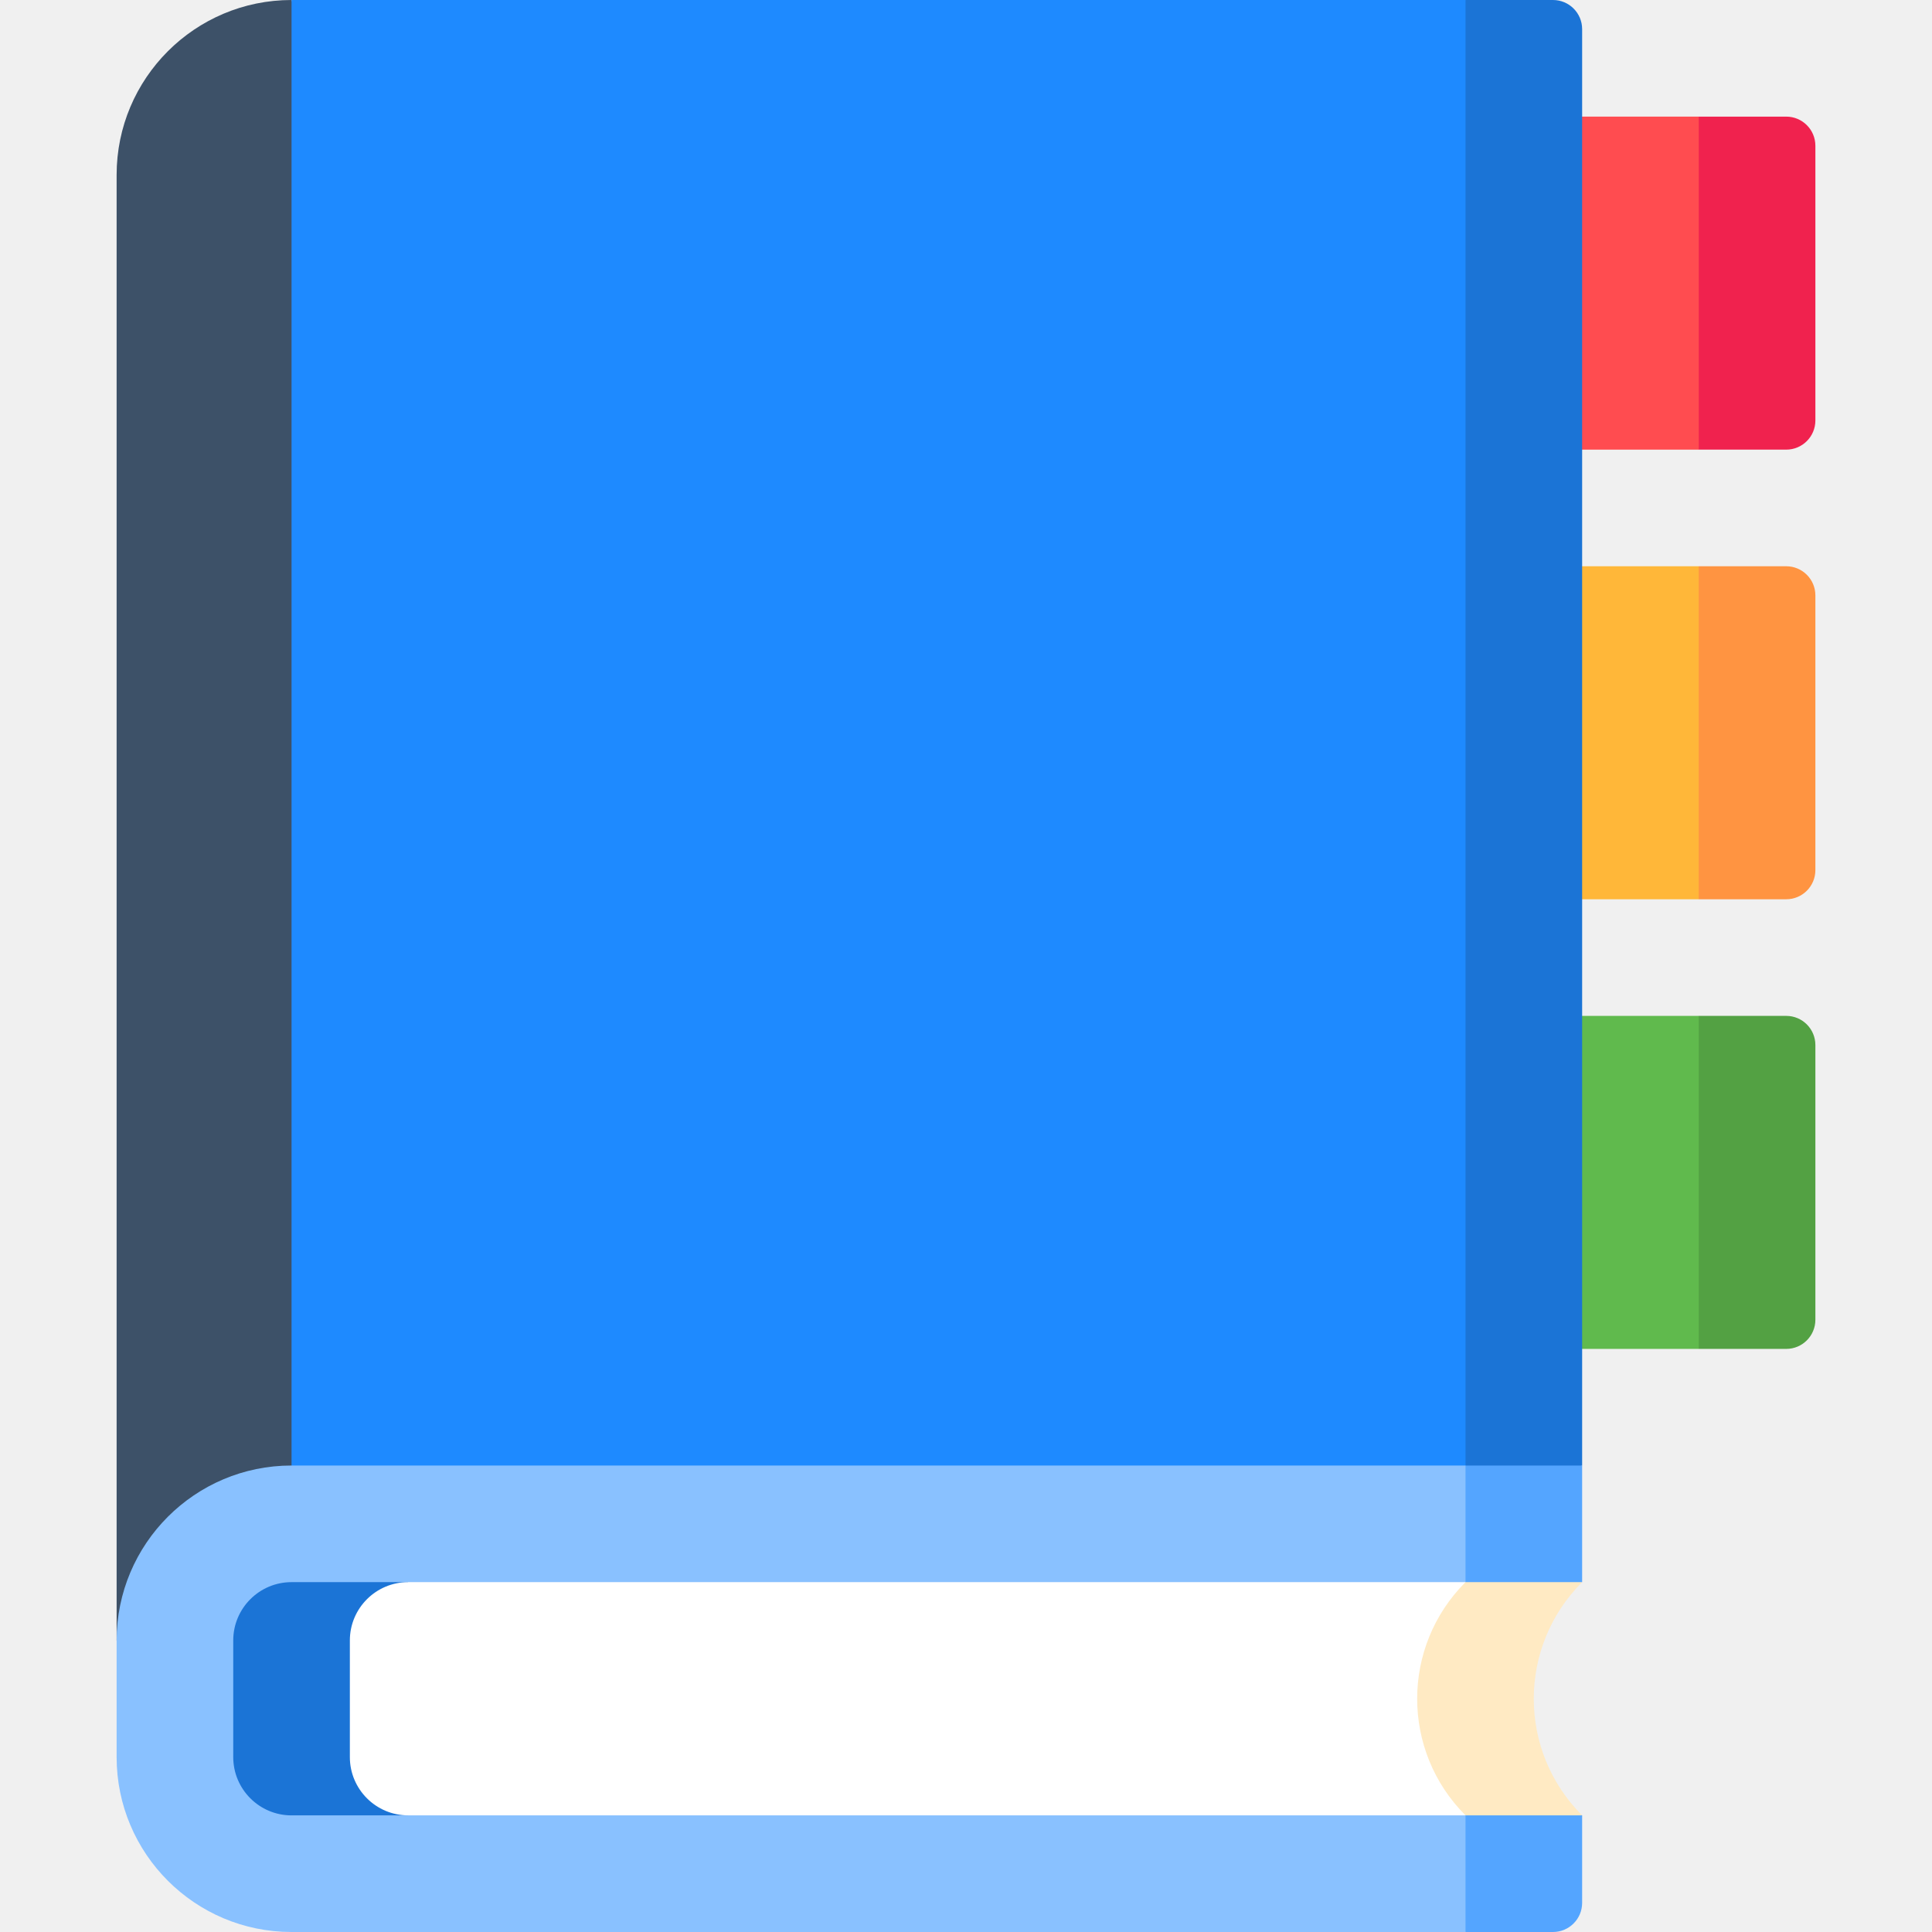
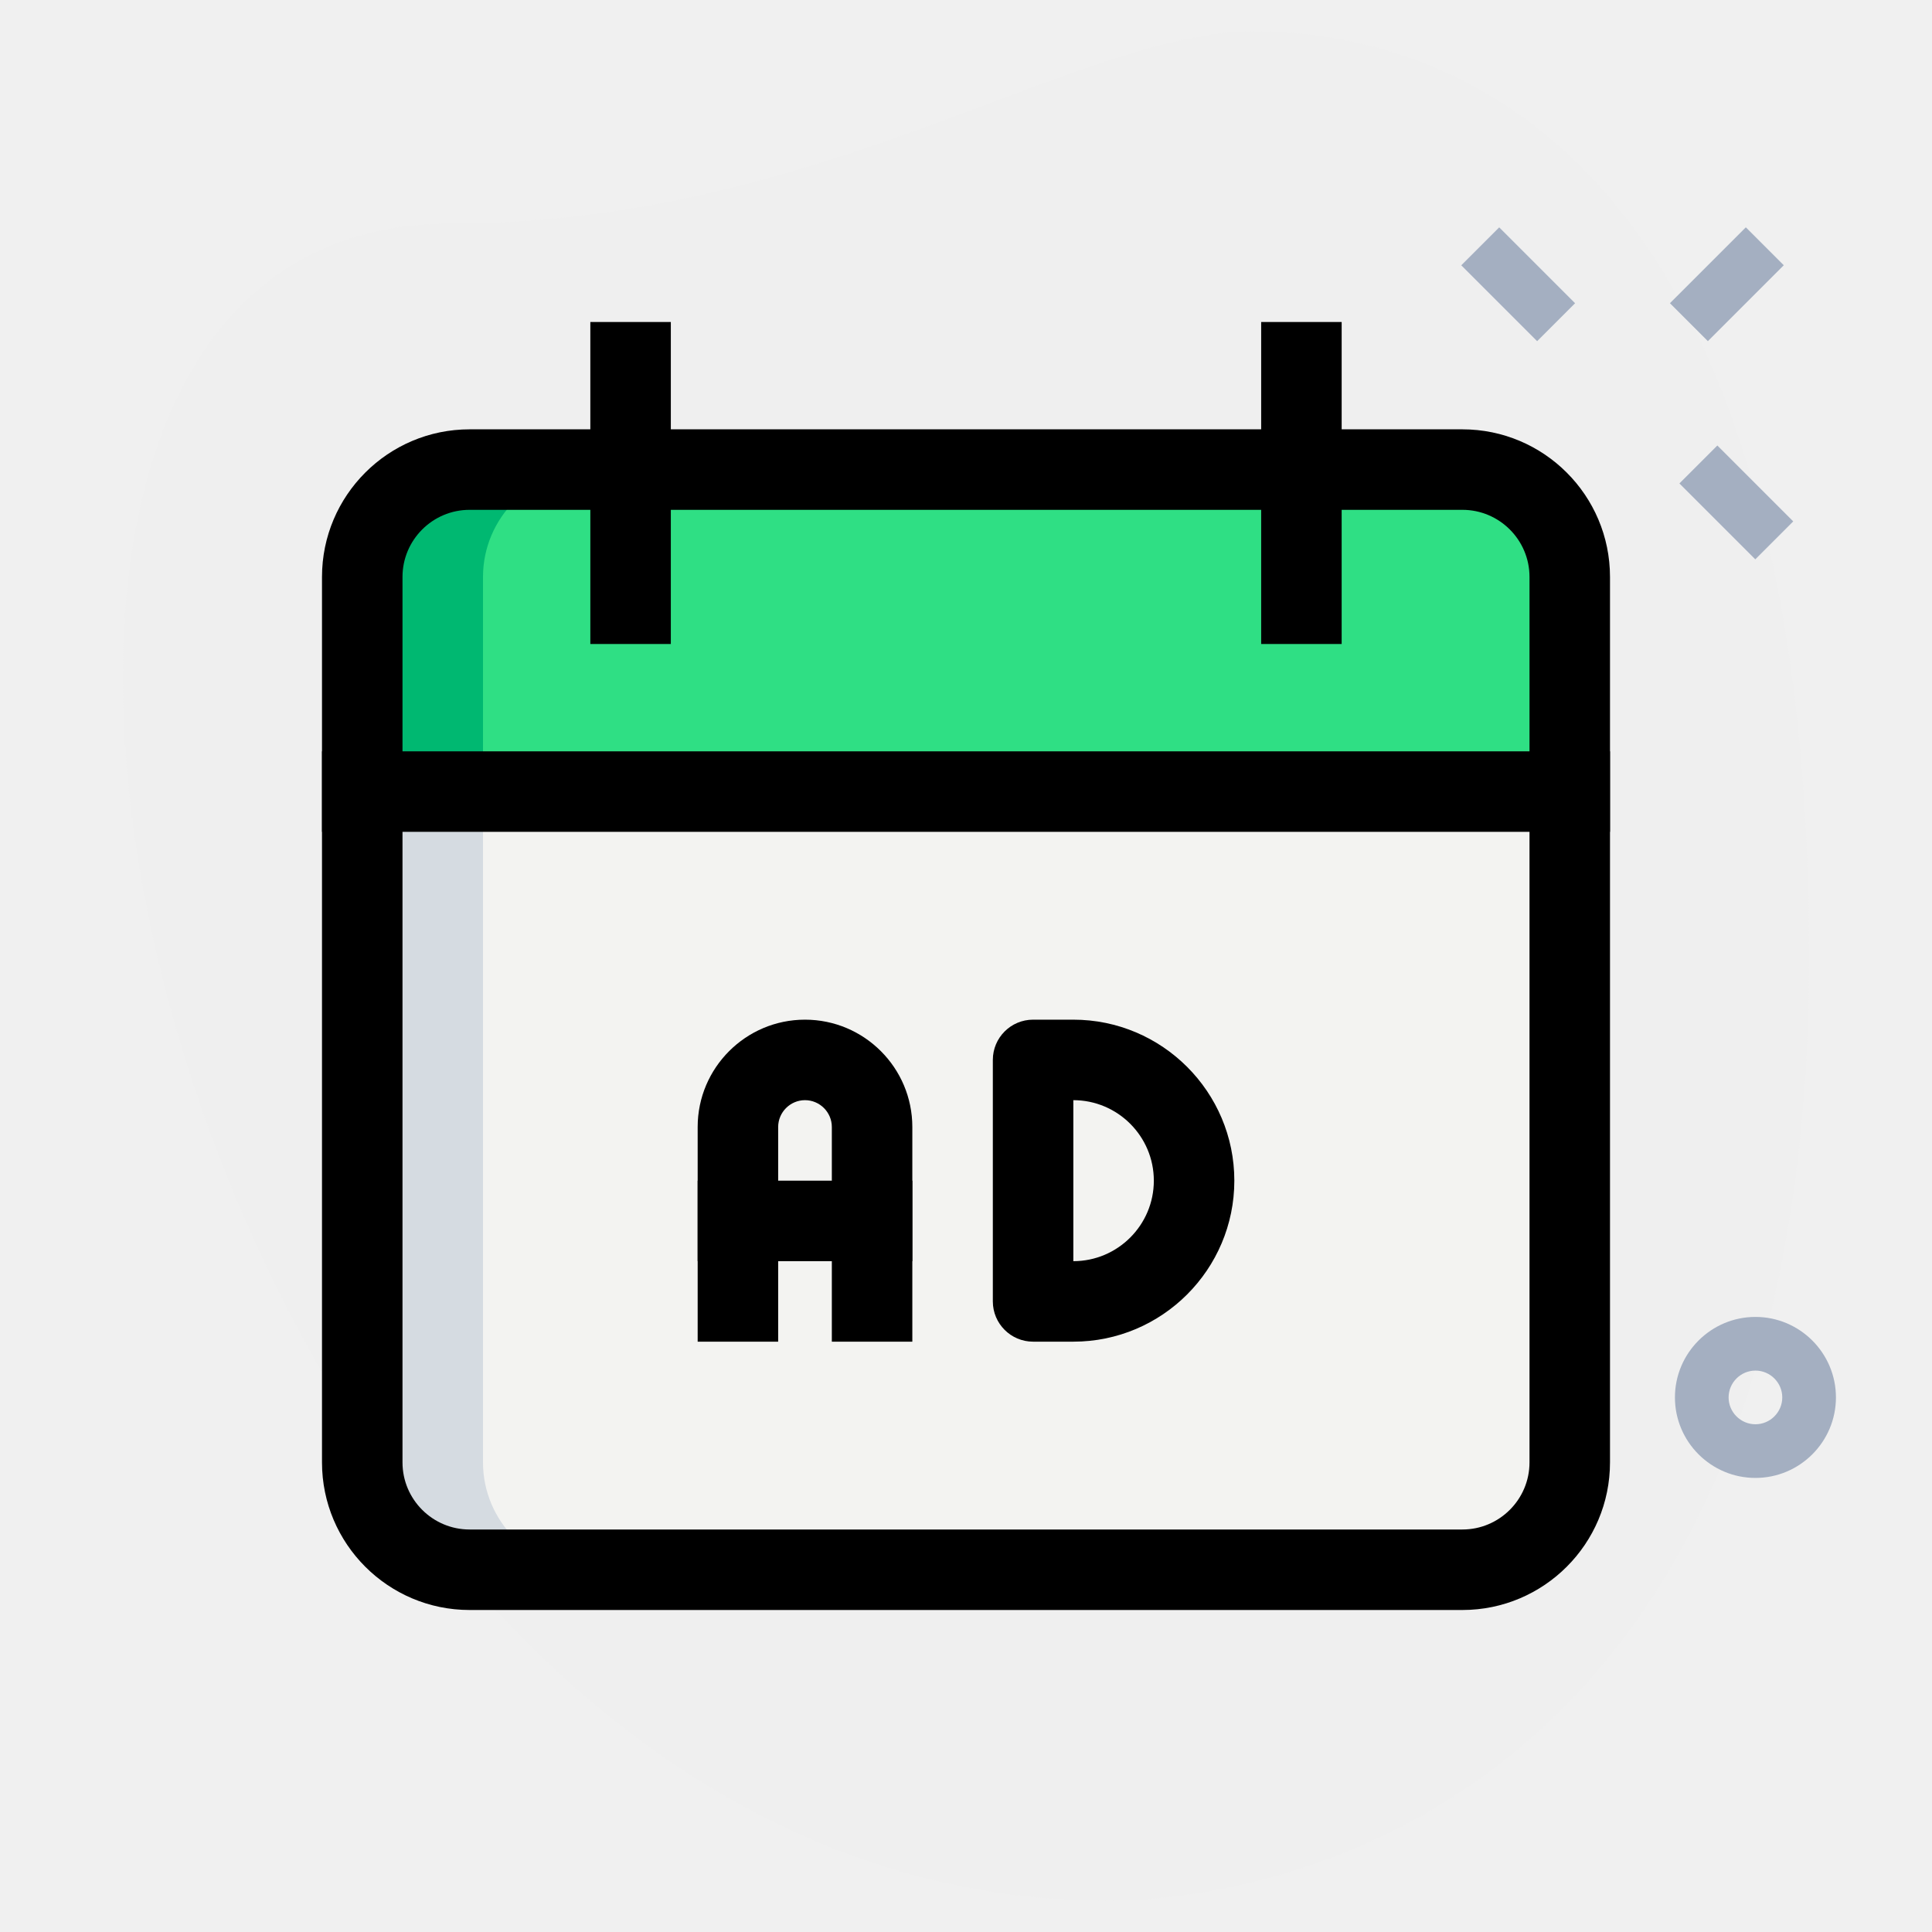
- <svg xmlns="http://www.w3.org/2000/svg" id="Layer_1" enable-background="new 0 0 497 497" height="512" viewBox="0 0 497 497" width="512">
-   <g>
-     <path d="m437 30-30 42.833 30 42.833h22.5c4.142 0 7.5-3.358 7.5-7.5v-70.666c0-4.142-3.358-7.5-7.5-7.5z" fill="#f0224e" />
-     <path d="m437 145.667-30 42.833 30 42.833h22.5c4.142 0 7.5-3.358 7.5-7.5v-70.667c0-4.142-3.358-7.5-7.5-7.5h-22.5z" fill="#ff9441" />
-     <path d="m437 261.333-30 42.833 30 42.834h22.5c4.142 0 7.5-3.358 7.5-7.5v-70.667c0-4.142-3.358-7.5-7.5-7.5z" fill="#53a143" />
-     <path d="m377 30h60v85.667h-60z" fill="#ff4c50" />
-     <path d="m377 145.667h60v85.667h-60z" fill="#ffb739" />
-     <path d="m377 261.333h60v85.667h-60z" fill="#60ba4d" />
-     <path d="m407 7.5v369.5l-105 45v-392l75-30h22.5c4.142 0 7.5 3.358 7.5 7.5z" fill="#1b74d6" />
-     <path d="m30 45v377h165l-120-422c-24.85 0-45 20.15-45 45z" fill="#3d5168" />
-     <path d="m75 0h302v422h-302z" fill="#1e8aff" />
-     <path d="m407 377h-30l-70 60 70 60h22.5c4.142 0 7.5-3.358 7.5-7.5v-22.5l-60-30 60-30z" fill="#54a5ff" />
-     <path d="m75 377c-24.85 0-45 20.15-45 45v30c0 24.85 20.15 45 45 45h302v-120z" fill="#89c1ff" />
-     <path d="m407 407h-30l-63.952 30 63.952 30h30c-8.29-8.29-12.44-19.14-12.44-30s4.15-21.71 12.44-30z" fill="#ffeac3" />
-     <path d="m75 407c-8.28 0-15 6.72-15 15v30c0 8.28 6.72 15 15 15h30v-60z" fill="#1b74d6" />
-     <path d="m377 407h-272c-8.28 0-15 6.72-15 15v30c0 8.28 6.72 15 15 15h272c-8.29-8.29-12.44-19.14-12.44-30s4.15-21.71 12.44-30z" fill="#fff" />
+ <svg xmlns="http://www.w3.org/2000/svg" id="effect" enable-background="new 0 0 36 36" height="512" viewBox="0 0 36 36" width="512">
+   <path d="m8.377 4.167c6.917 0 11.667-3.583 15-3.583s10.333 1.916 10.333 17.249-9.417 17.583-13.083 17.583c-17.167.001-24.5-31.249-12.25-31.249z" fill="#efefef" />
+   <path d="m29.25 10.75v4h-22.5v-4c0-1.1.9-2 2-2h18.5c1.1 0 2 .9 2 2z" fill="#2fdf84" />
+   <path d="m29.25 14.75v12.5c0 1.1-.9 2-2 2h-18.5c-1.1 0-2-.9-2-2v-12.5z" fill="#f3f3f1" />
+   <path d="m11 8.75h-2.25c-1.1 0-2 .9-2 2v4h2.25v-4c0-1.1.9-2 2-2z" fill="#00b871" />
+   <path d="m9 27.25v-12.5h-2.25v12.5c0 1.1.9 2 2 2h2.25c-1.1 0-2-.9-2-2z" fill="#d5dbe1" />
+   <path d="m27.25 30h-18.5c-1.517 0-2.75-1.233-2.75-2.75v-16.5c0-1.517 1.233-2.75 2.75-2.75h18.5c1.517 0 2.75 1.233 2.75 2.75v16.5c0 1.517-1.233 2.75-2.75 2.75zm-18.5-20.5c-.689 0-1.25.561-1.25 1.25v16.5c0 .689.561 1.25 1.25 1.25h18.5c.689 0 1.25-.561 1.25-1.25v-16.5c0-.689-.561-1.25-1.25-1.25z" />
+   <path d="m6 14h24v1.5h-24z" />
+   <path d="m11 6h1.5v6h-1.5z" />
+   <path d="m23.5 6h1.5v6h-1.5z" />
+   <path d="m20 25h-.75c-.414 0-.75-.336-.75-.75v-4.5c0-.414.336-.75.75-.75h.75c1.654 0 3 1.346 3 3s-1.346 3-3 3zm0-4.5v3c.827 0 1.5-.673 1.5-1.5s-.673-1.5-1.5-1.5z" />
+   <path d="m17 25h-1.5v-4c0-.275-.225-.5-.5-.5s-.5.225-.5.5v4h-1.5v-4c0-1.103.897-2 2-2s2 .897 2 2z" />
+   <path d="m13 22h4v1.5h-4z" />
+   <g fill="#a4afc1">
+     <path d="m32.71 27.539c-.827 0-1.5-.673-1.5-1.5s.673-1.5 1.5-1.5 1.5.673 1.5 1.5-.673 1.5-1.5 1.5zm0-2c-.275 0-.5.225-.5.5s.225.5.5.5.5-.225.5-.5-.225-.5-.5-.5z" />
+     <path d="m27.793 4.294h1v2h-1z" transform="matrix(.707 -.707 .707 .707 4.543 21.557)" />
+     <path d="m31.858 8.359h1v2h-1z" transform="matrix(.707 -.707 .707 .707 2.86 25.622)" />
+     <path d="m31.182 4.794h2v1h-2z" transform="matrix(.707 -.707 .707 .707 5.682 24.306)" />
  </g>
</svg>
